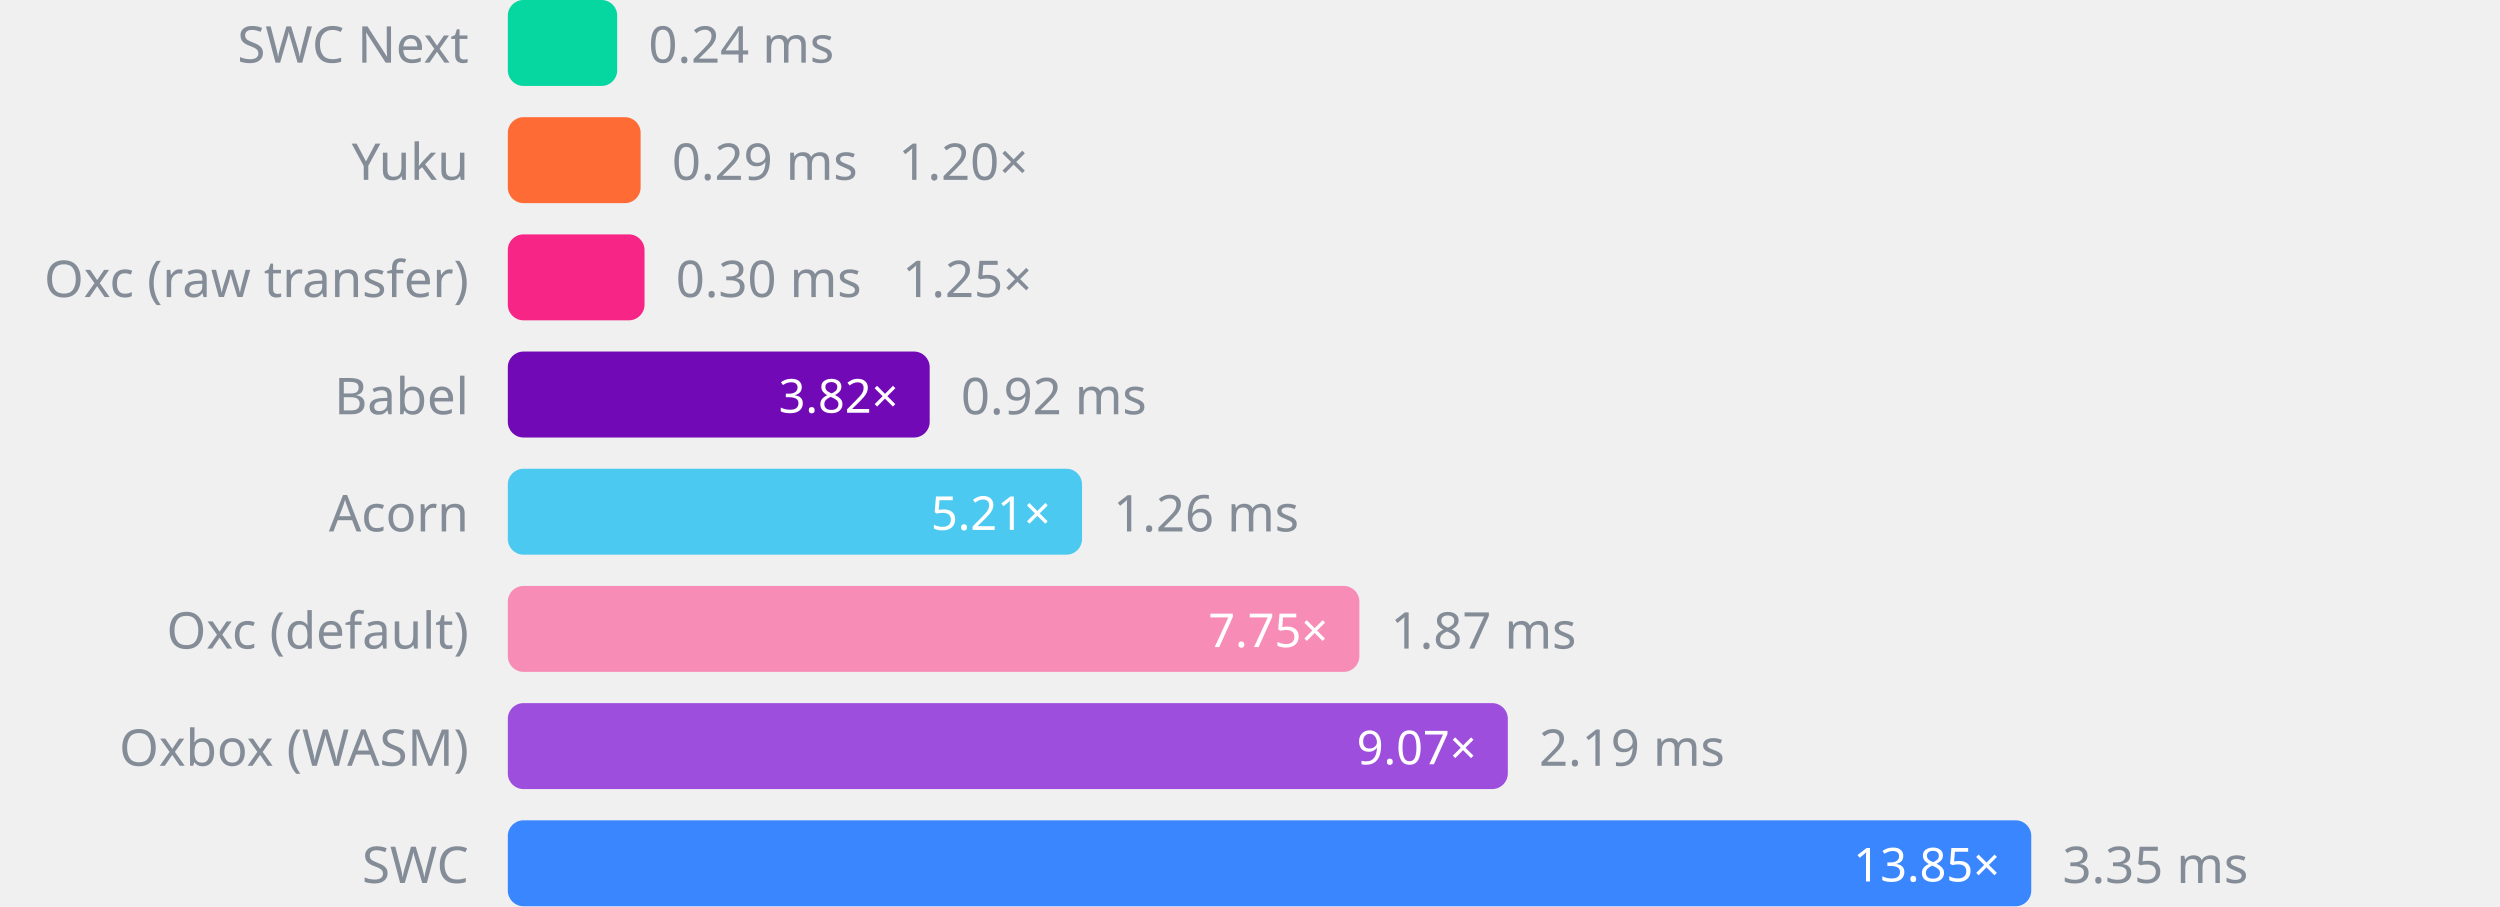
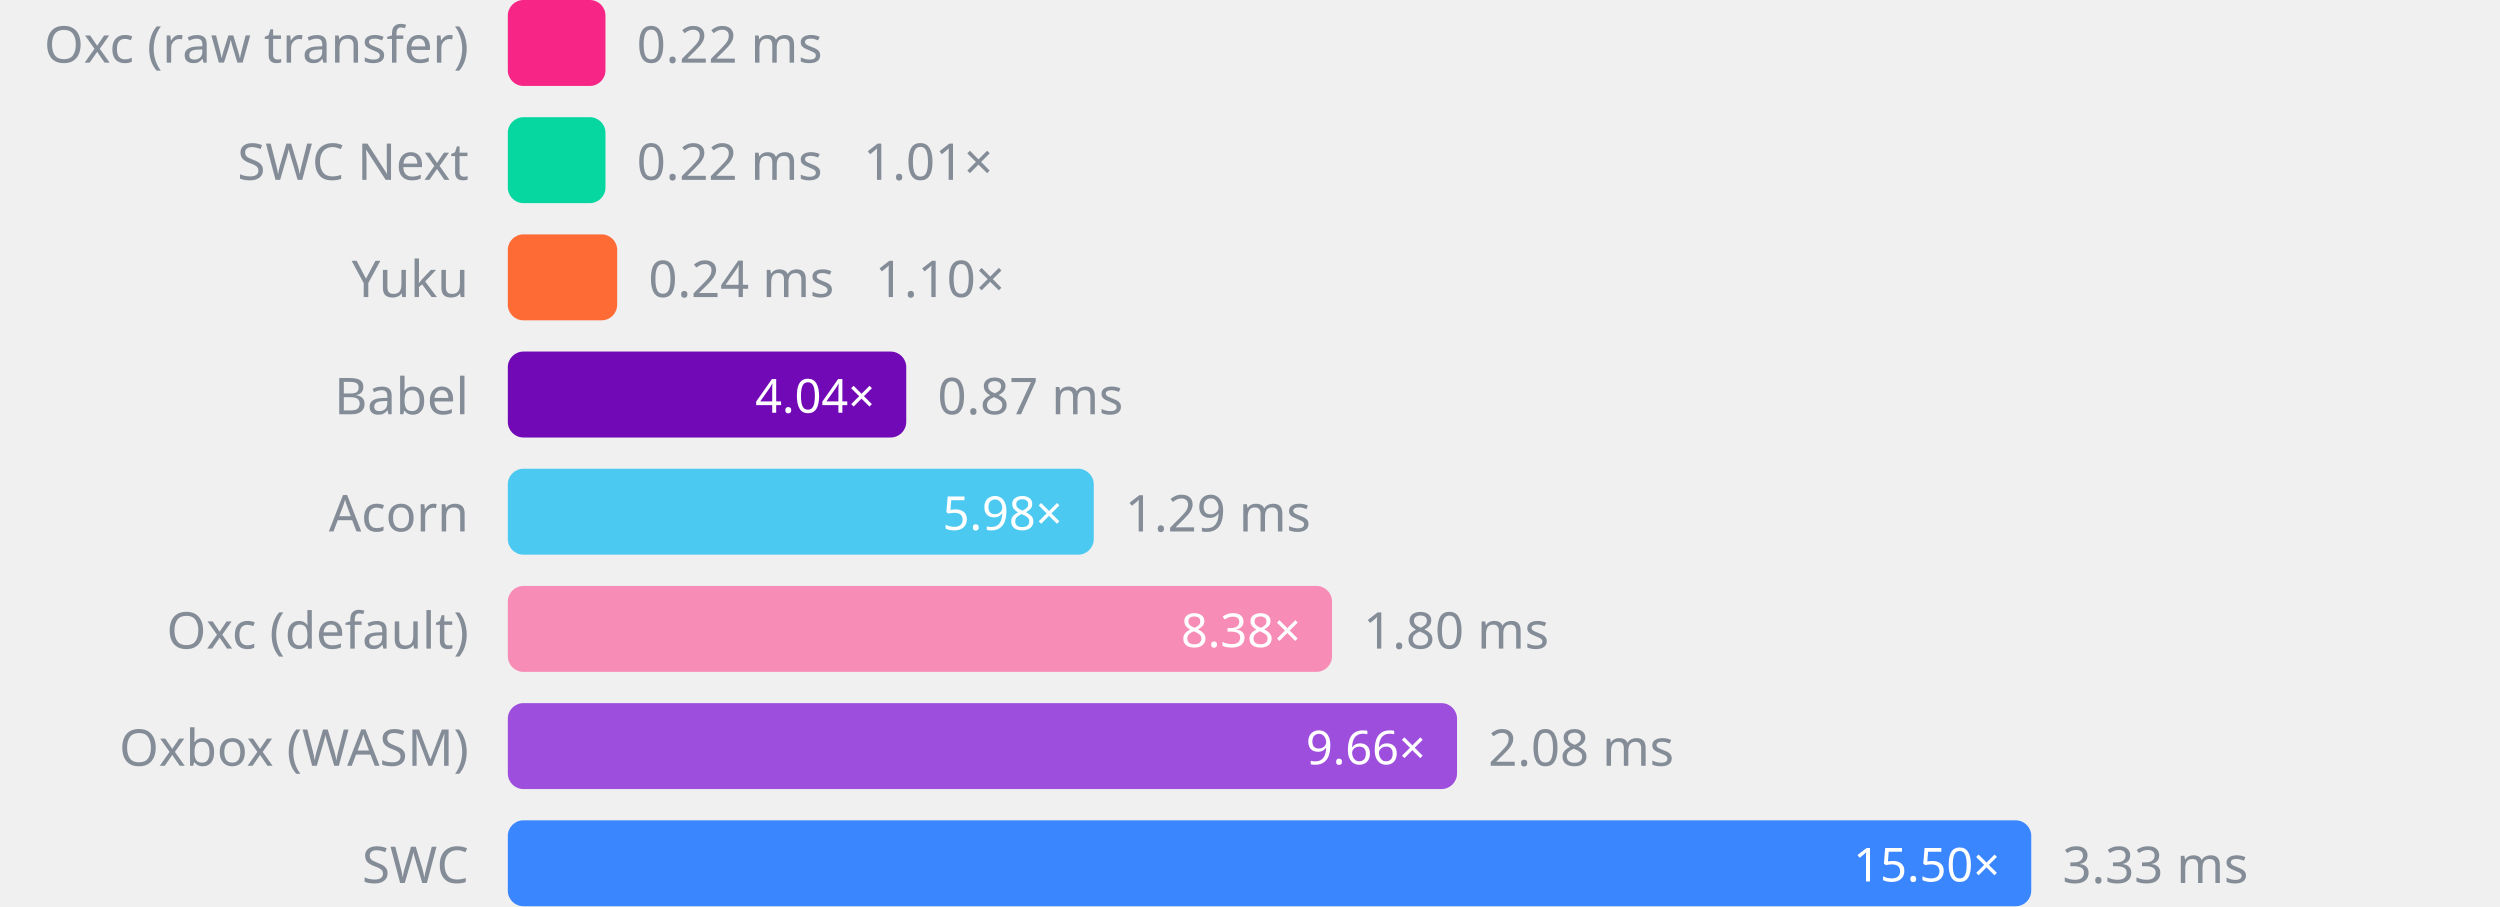
<svg xmlns="http://www.w3.org/2000/svg" width="640" height="232" viewBox="0 0 640 232">
  <style>
    text { font: 13px -apple-system, BlinkMacSystemFont, "Segoe UI", "Noto Sans", Helvetica, Arial, sans-serif; fill: #848d97; dominant-baseline: central; font-variant-numeric: tabular-nums }
    .ratio { font-size: 12px; fill: #fff }
  </style>
-   <text x="120" y="11" text-anchor="end">SWC Next</text>
-   <rect x="130" y="0" width="28" height="22" rx="4" fill="#06D6A0" />
-   <text x="166" y="11">0.24 ms</text>
-   <text x="120" y="41" text-anchor="end">Yuku</text>
-   <rect x="130" y="30" width="34" height="22" rx="4" fill="#FF6B35" />
-   <text x="172" y="41">0.29 ms</text>
-   <text x="230" y="41">1.20×</text>
-   <text x="120" y="71" text-anchor="end">Oxc (raw transfer)</text>
-   <rect x="130" y="60" width="35" height="22" rx="4" fill="#F72585" />
-   <text x="173" y="71">0.30 ms</text>
-   <text x="231" y="71">1.25×</text>
+   <text x="120" y="11" text-anchor="end">Oxc (raw transfer)</text>
+   <rect x="130" y="0" width="25" height="22" rx="4" fill="#F72585" />
+   <text x="163" y="11">0.22 ms</text>
+   <text x="120" y="41" text-anchor="end">SWC Next</text>
+   <rect x="130" y="30" width="25" height="22" rx="4" fill="#06D6A0" />
+   <text x="163" y="41">0.22 ms</text>
+   <text x="221" y="41">1.01×</text>
+   <text x="120" y="71" text-anchor="end">Yuku</text>
+   <rect x="130" y="60" width="28" height="22" rx="4" fill="#FF6B35" />
+   <text x="166" y="71">0.24 ms</text>
+   <text x="224" y="71">1.10×</text>
  <text x="120" y="101" text-anchor="end">Babel</text>
-   <rect x="130" y="90" width="108" height="22" rx="4" fill="#7209B7" />
-   <text x="246" y="101">0.92 ms</text>
-   <text class="ratio" x="230" y="101" text-anchor="end">3.82×</text>
+   <rect x="130" y="90" width="102" height="22" rx="4" fill="#7209B7" />
+   <text x="240" y="101">0.87 ms</text>
+   <text class="ratio" x="224" y="101" text-anchor="end">4.04×</text>
  <text x="120" y="131" text-anchor="end">Acorn</text>
-   <rect x="130" y="120" width="147" height="22" rx="4" fill="#4CC9F0" />
-   <text x="285" y="131">1.26 ms</text>
-   <text class="ratio" x="269" y="131" text-anchor="end">5.21×</text>
+   <rect x="130" y="120" width="150" height="22" rx="4" fill="#4CC9F0" />
+   <text x="288" y="131">1.29 ms</text>
+   <text class="ratio" x="272" y="131" text-anchor="end">5.98×</text>
  <text x="120" y="161" text-anchor="end">Oxc (default)</text>
-   <rect x="130" y="150" width="218" height="22" rx="4" fill="#F78DB6" />
-   <text x="356" y="161">1.87 ms</text>
-   <text class="ratio" x="340" y="161" text-anchor="end">7.75×</text>
+   <rect x="130" y="150" width="211" height="22" rx="4" fill="#F78DB6" />
+   <text x="349" y="161">1.80 ms</text>
+   <text class="ratio" x="333" y="161" text-anchor="end">8.38×</text>
  <text x="120" y="191" text-anchor="end">Oxbox (WASM)</text>
-   <rect x="130" y="180" width="256" height="22" rx="4" fill="#9D4EDD" />
-   <text x="394" y="191">2.19 ms</text>
-   <text class="ratio" x="378" y="191" text-anchor="end">9.07×</text>
+   <rect x="130" y="180" width="243" height="22" rx="4" fill="#9D4EDD" />
+   <text x="381" y="191">2.08 ms</text>
+   <text class="ratio" x="365" y="191" text-anchor="end">9.66×</text>
  <text x="120" y="221" text-anchor="end">SWC</text>
  <rect x="130" y="210" width="390" height="22" rx="4" fill="#3A86FF" />
-   <text x="528" y="221">3.35 ms</text>
-   <text class="ratio" x="512" y="221" text-anchor="end">13.85×</text>
+   <text x="528" y="221">3.33 ms</text>
+   <text class="ratio" x="512" y="221" text-anchor="end">15.50×</text>
</svg>
